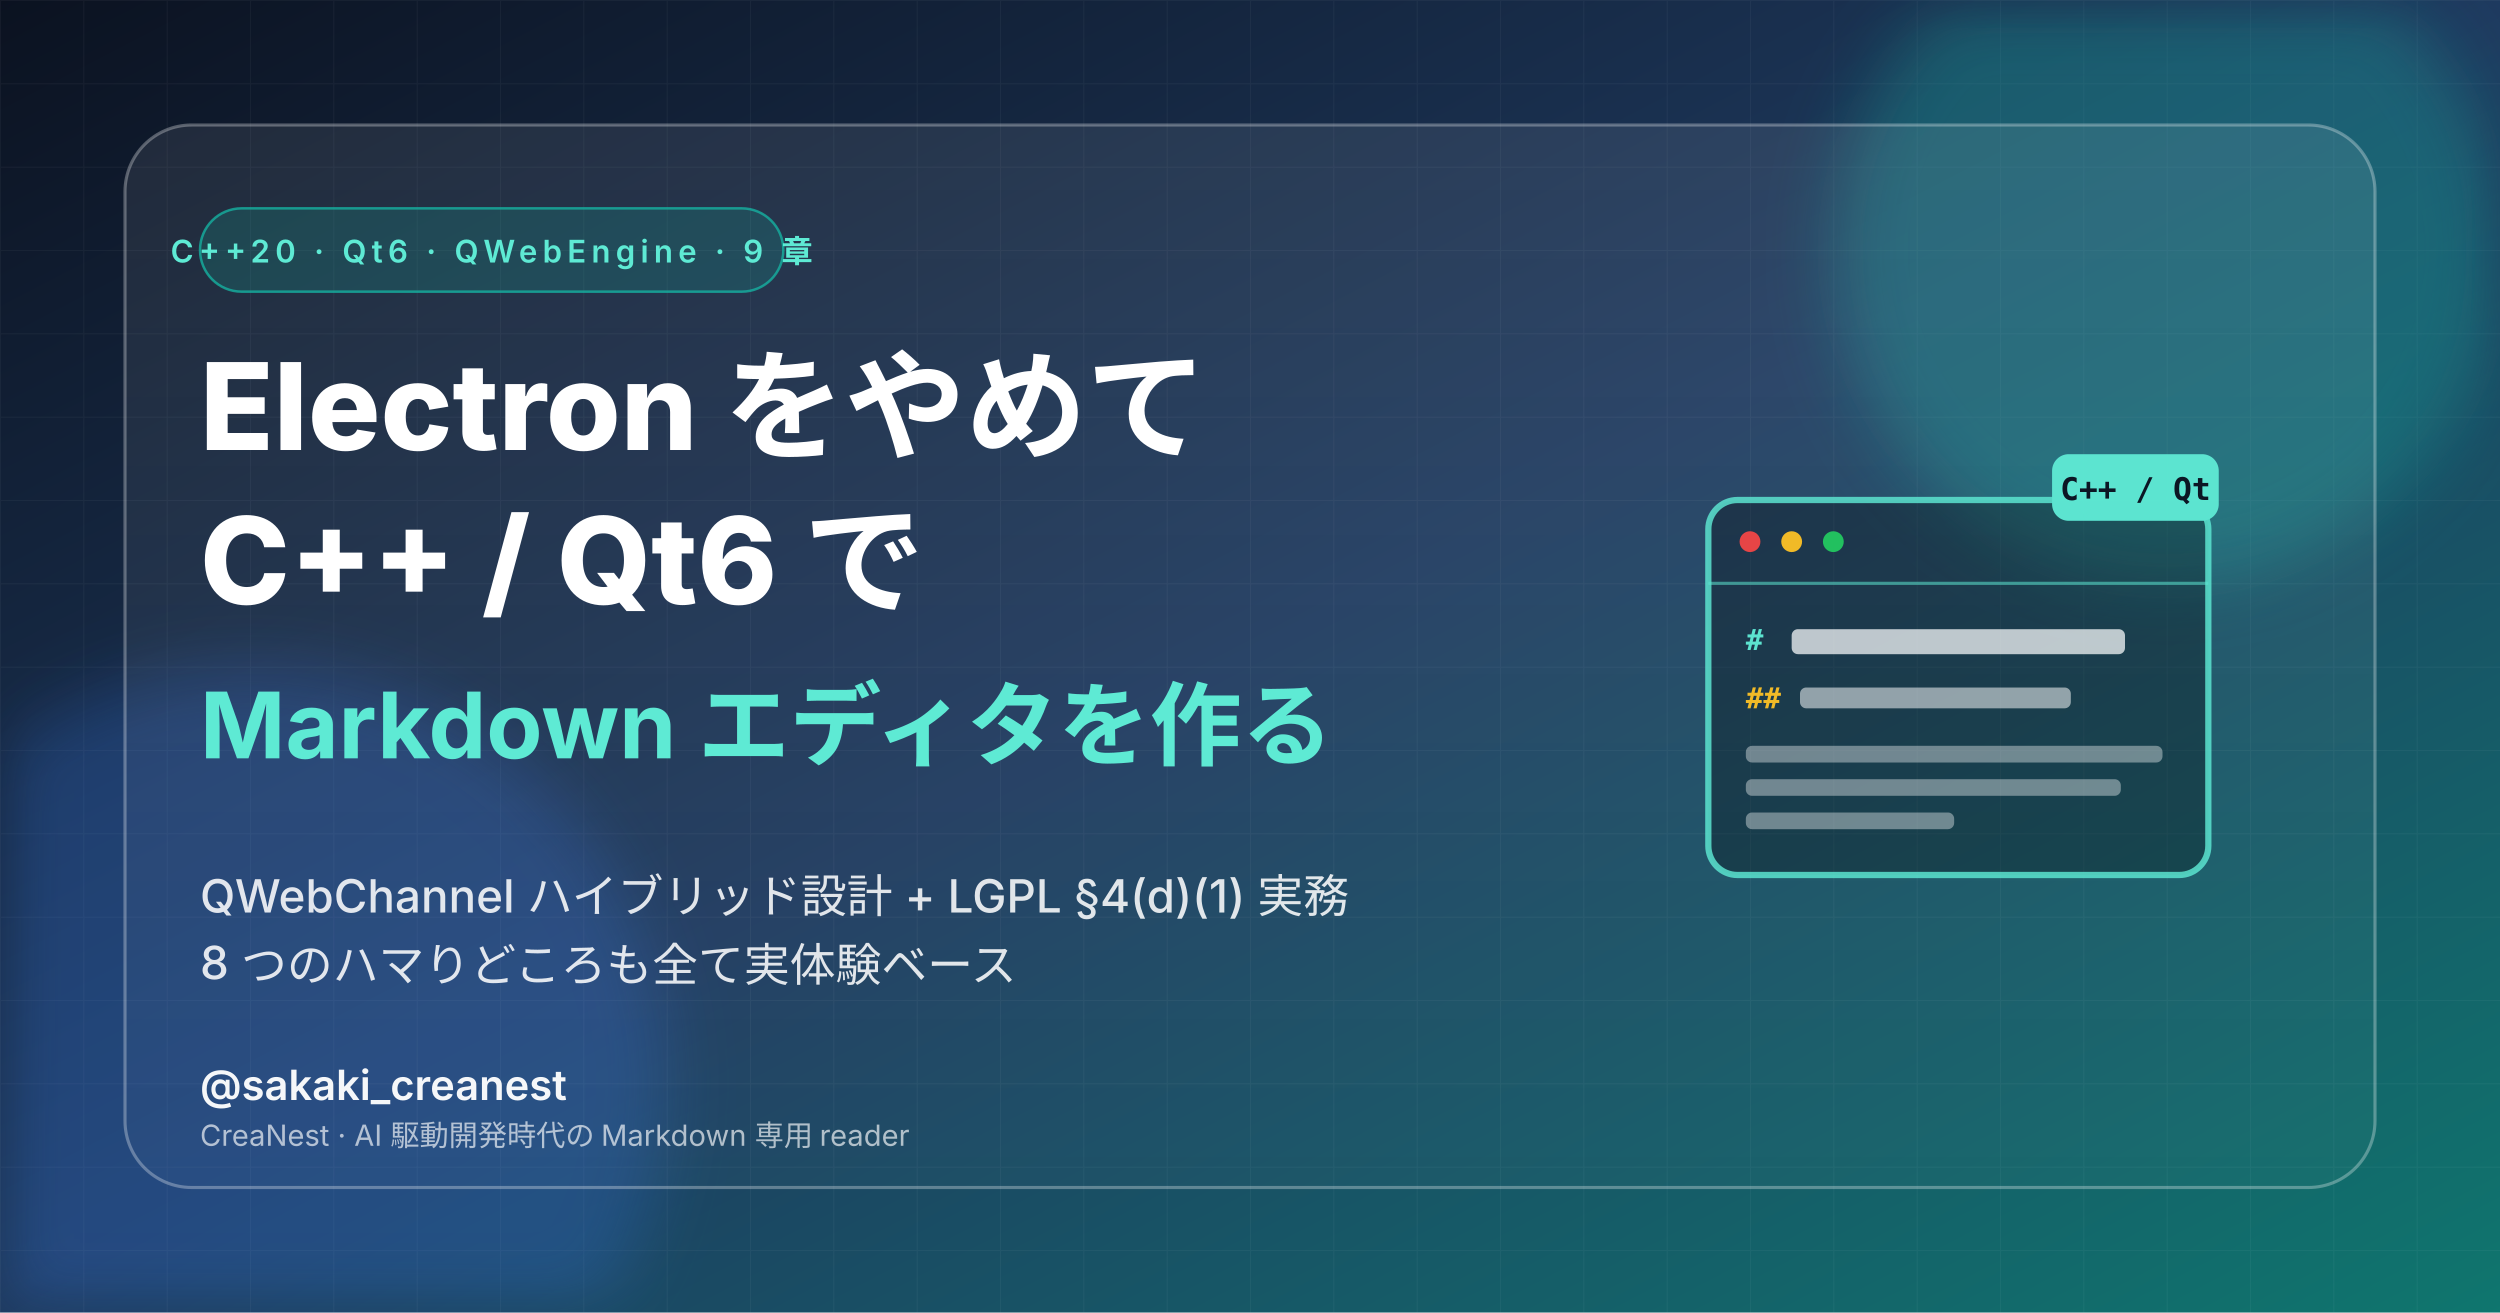
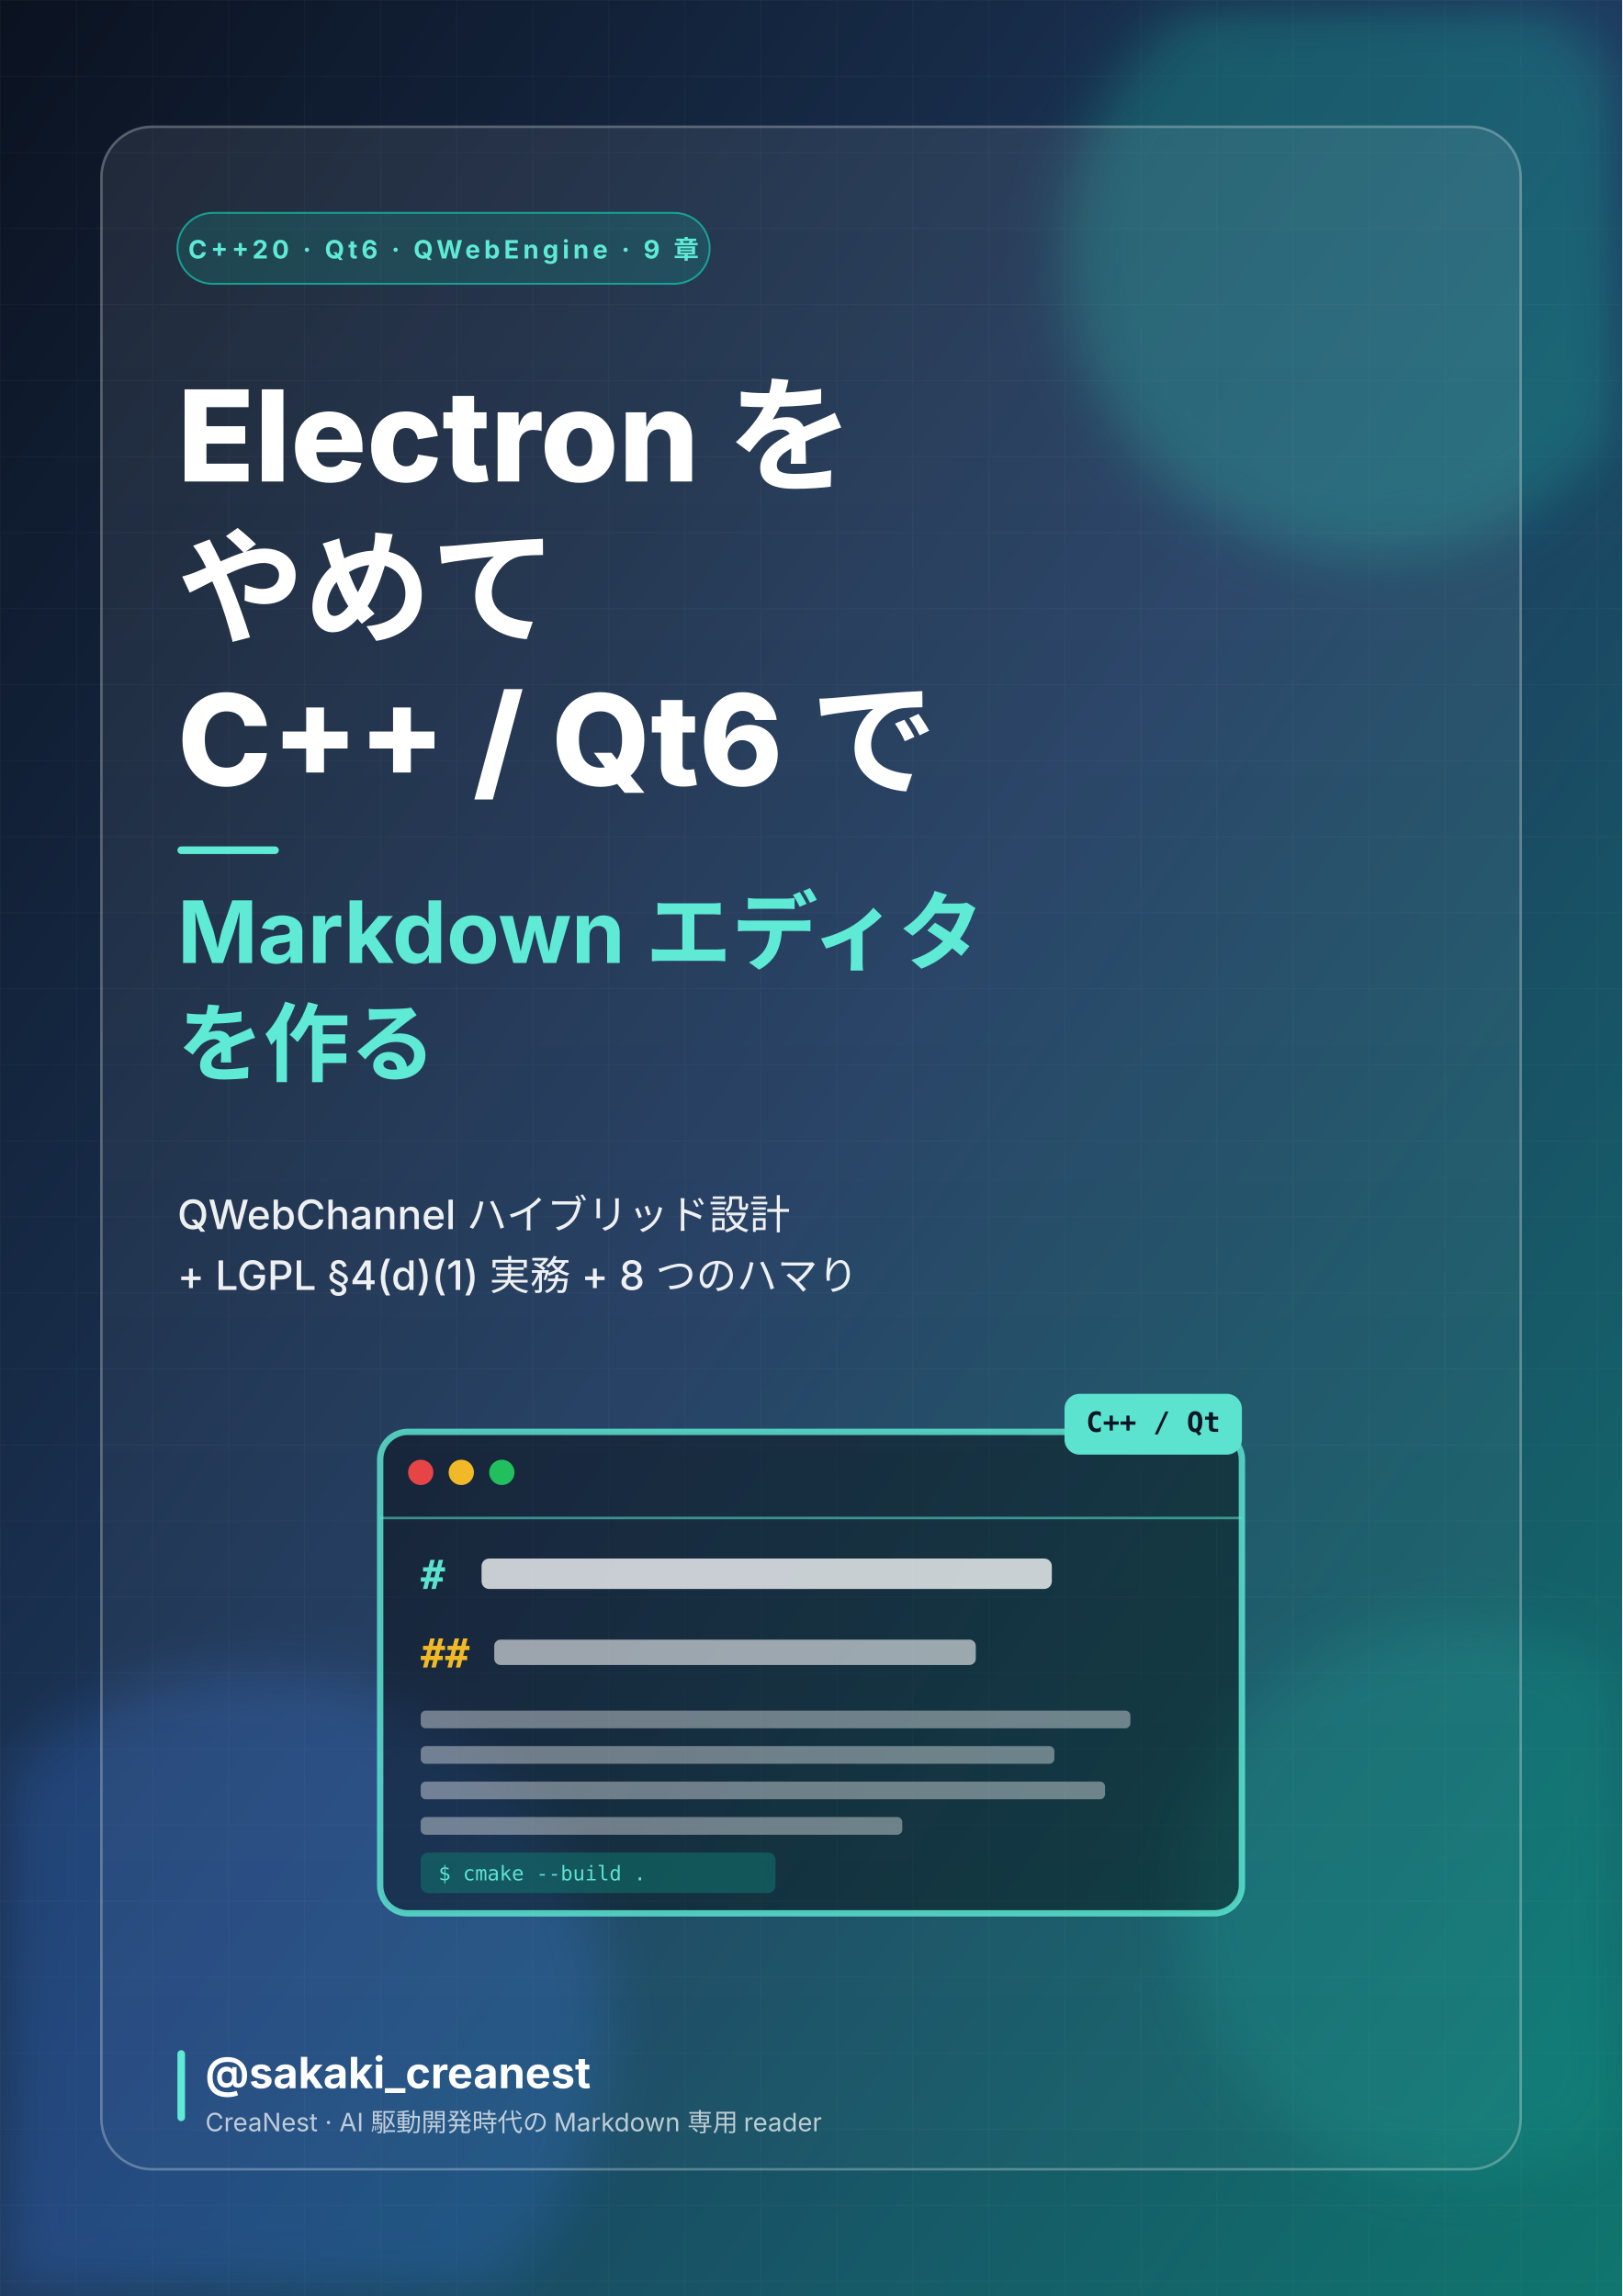
- <svg xmlns="http://www.w3.org/2000/svg" viewBox="0 0 1200 630" width="1200" height="630">
+ <svg xmlns="http://www.w3.org/2000/svg" viewBox="0 0 1280 1812" width="1280" height="1812">
  <defs>
    <linearGradient id="bg" x1="0%" y1="0%" x2="100%" y2="100%">
      <stop offset="0%" stop-color="#0b1220" />
      <stop offset="50%" stop-color="#1e3a5f" />
      <stop offset="100%" stop-color="#0f766e" />
    </linearGradient>
    <linearGradient id="card" x1="0%" y1="0%" x2="0%" y2="100%">
      <stop offset="0%" stop-color="rgba(255,255,255,0.08)" />
      <stop offset="100%" stop-color="rgba(255,255,255,0.02)" />
    </linearGradient>
    <filter id="soft" x="-10%" y="-10%" width="120%" height="120%">
-       <feGaussianBlur stdDeviation="16" />
+       <feGaussianBlur stdDeviation="22" />
    </filter>
-     <pattern id="grid" width="40" height="40" patternUnits="userSpaceOnUse">
-       <path d="M 40 0 L 0 0 0 40" fill="none" stroke="rgba(255,255,255,0.04)" stroke-width="1" />
+     <pattern id="grid" width="60" height="60" patternUnits="userSpaceOnUse">
+       <path d="M 60 0 L 0 0 0 60" fill="none" stroke="rgba(255,255,255,0.04)" stroke-width="1" />
    </pattern>
  </defs>
-   <rect width="1200" height="630" fill="url(#bg)" />
-   <rect width="1200" height="630" fill="url(#grid)" />
-   <circle cx="1040" cy="120" r="160" fill="#14b8a6" opacity="0.30" filter="url(#soft)" />
-   <circle cx="120" cy="520" r="200" fill="#3b82f6" opacity="0.22" filter="url(#soft)" />
-   <rect x="60" y="60" width="1080" height="510" rx="32" fill="url(#card)" stroke="rgba(255,255,255,0.30)" stroke-width="1.5" />
-   <g transform="translate(96, 100)">
-     <rect width="280" height="40" rx="20" fill="rgba(20, 184, 166, 0.18)" stroke="rgba(20, 184, 166, 0.75)" stroke-width="1.2" />
-     <text x="140" y="26" text-anchor="middle" font-family="-apple-system, 'Helvetica Neue', monospace" font-size="15" font-weight="600" fill="#5eead4" letter-spacing="2.5">C++20 · Qt6 · QWebEngine · 9 章</text>
+   <rect width="1280" height="1812" fill="url(#bg)" />
+   <rect width="1280" height="1812" fill="url(#grid)" />
+   <circle cx="1080" cy="200" r="240" fill="#14b8a6" opacity="0.30" filter="url(#soft)" />
+   <circle cx="200" cy="1600" r="280" fill="#3b82f6" opacity="0.22" filter="url(#soft)" />
+   <circle cx="1150" cy="1500" r="220" fill="#14b8a6" opacity="0.18" filter="url(#soft)" />
+   <rect x="80" y="100" width="1120" height="1612" rx="40" fill="url(#card)" stroke="rgba(255,255,255,0.28)" stroke-width="2" />
+   <g transform="translate(140, 168)">
+     <rect width="420" height="56" rx="28" fill="rgba(20, 184, 166, 0.18)" stroke="rgba(20, 184, 166, 0.80)" stroke-width="1.5" />
+     <text x="210" y="36" text-anchor="middle" font-family="-apple-system, 'Helvetica Neue', monospace" font-size="20" font-weight="700" fill="#5eead4" letter-spacing="3">C++20 · Qt6 · QWebEngine · 9 章</text>
  </g>
-   <text x="96" y="216" font-family="-apple-system, BlinkMacSystemFont, 'Hiragino Sans', 'Yu Gothic', sans-serif" font-size="58" font-weight="800" fill="#ffffff">Electron をやめて</text>
-   <text x="96" y="290" font-family="-apple-system, BlinkMacSystemFont, 'Hiragino Sans', 'Yu Gothic', sans-serif" font-size="58" font-weight="800" fill="#ffffff">C++ / Qt6 で</text>
-   <text x="96" y="364" font-family="-apple-system, BlinkMacSystemFont, 'Hiragino Sans', 'Yu Gothic', sans-serif" font-size="44" font-weight="700" fill="#5eead4">Markdown エディタを作る</text>
-   <text x="96" y="438" font-family="-apple-system, BlinkMacSystemFont, 'Hiragino Sans', 'Yu Gothic', sans-serif" font-size="22" font-weight="500" fill="rgba(255,255,255,0.86)">QWebChannel ハイブリッド設計 + LGPL §4(d)(1) 実務</text>
-   <text x="96" y="470" font-family="-apple-system, BlinkMacSystemFont, 'Hiragino Sans', 'Yu Gothic', sans-serif" font-size="22" font-weight="500" fill="rgba(255,255,255,0.86)">8 つのハマりどころも全て実体験ベース</text>
-   <text x="96" y="528" font-family="-apple-system, BlinkMacSystemFont, 'Helvetica Neue', sans-serif" font-size="20" font-weight="600" fill="rgba(255,255,255,0.95)">@sakaki_creanest</text>
-   <text x="96" y="550" font-family="-apple-system, BlinkMacSystemFont, 'Helvetica Neue', sans-serif" font-size="14" fill="rgba(255,255,255,0.65)">CreaNest · AI 駆動開発時代の Markdown 専用 reader</text>
-   <g transform="translate(820, 240)" opacity="0.95">
-     <rect x="0" y="0" width="240" height="180" rx="14" fill="rgba(0,0,0,0.30)" stroke="rgba(94, 234, 212, 0.85)" stroke-width="3" />
-     <circle cx="20" cy="20" r="5" fill="#ef4444" />
-     <circle cx="40" cy="20" r="5" fill="#fbbf24" />
-     <circle cx="60" cy="20" r="5" fill="#22c55e" />
-     <line x1="0" y1="40" x2="240" y2="40" stroke="rgba(94, 234, 212, 0.55)" stroke-width="1.5" />
-     <text x="18" y="72" font-family="ui-monospace, 'SF Mono', monospace" font-size="14" fill="#5eead4" font-weight="700">#</text>
-     <rect x="40" y="62" width="160" height="12" rx="3" fill="rgba(255,255,255,0.75)" />
-     <text x="18" y="100" font-family="ui-monospace, 'SF Mono', monospace" font-size="14" fill="#fbbf24" font-weight="700">##</text>
-     <rect x="44" y="90" width="130" height="10" rx="3" fill="rgba(255,255,255,0.55)" />
-     <rect x="18" y="118" width="200" height="8" rx="3" fill="rgba(255,255,255,0.40)" />
-     <rect x="18" y="134" width="180" height="8" rx="3" fill="rgba(255,255,255,0.40)" />
-     <rect x="18" y="150" width="100" height="8" rx="3" fill="rgba(255,255,255,0.40)" />
-     <g transform="translate(165, 0)">
-       <rect x="0" y="-22" width="80" height="32" rx="8" fill="#5eead4" />
-       <text x="40" y="0" text-anchor="middle" font-family="ui-monospace, 'SF Mono', monospace" font-size="15" font-weight="800" fill="#0b1220">C++ / Qt</text>
+   <text x="140" y="380" font-family="-apple-system, BlinkMacSystemFont, 'Hiragino Sans', 'Yu Gothic', sans-serif" font-size="100" font-weight="800" fill="#ffffff">Electron を</text>
+   <text x="140" y="500" font-family="-apple-system, BlinkMacSystemFont, 'Hiragino Sans', 'Yu Gothic', sans-serif" font-size="100" font-weight="800" fill="#ffffff">やめて</text>
+   <text x="140" y="620" font-family="-apple-system, BlinkMacSystemFont, 'Hiragino Sans', 'Yu Gothic', sans-serif" font-size="100" font-weight="800" fill="#ffffff">C++ / Qt6 で</text>
+   <rect x="140" y="668" width="80" height="6" rx="3" fill="#5eead4" />
+   <text x="140" y="760" font-family="-apple-system, BlinkMacSystemFont, 'Hiragino Sans', 'Yu Gothic', sans-serif" font-size="68" font-weight="700" fill="#5eead4">Markdown エディタ</text>
+   <text x="140" y="848" font-family="-apple-system, BlinkMacSystemFont, 'Hiragino Sans', 'Yu Gothic', sans-serif" font-size="68" font-weight="700" fill="#5eead4">を作る</text>
+   <text x="140" y="970" font-family="-apple-system, BlinkMacSystemFont, 'Hiragino Sans', 'Yu Gothic', sans-serif" font-size="32" font-weight="500" fill="rgba(255,255,255,0.92)">QWebChannel ハイブリッド設計</text>
+   <text x="140" y="1018" font-family="-apple-system, BlinkMacSystemFont, 'Hiragino Sans', 'Yu Gothic', sans-serif" font-size="32" font-weight="500" fill="rgba(255,255,255,0.92)">+ LGPL §4(d)(1) 実務 + 8 つのハマり</text>
+   <g transform="translate(300, 1130)" opacity="0.95">
+     <rect x="0" y="0" width="680" height="380" rx="22" fill="rgba(0,0,0,0.40)" stroke="rgba(94, 234, 212, 0.85)" stroke-width="5" />
+     <circle cx="32" cy="32" r="10" fill="#ef4444" />
+     <circle cx="64" cy="32" r="10" fill="#fbbf24" />
+     <circle cx="96" cy="32" r="10" fill="#22c55e" />
+     <line x1="0" y1="68" x2="680" y2="68" stroke="rgba(94, 234, 212, 0.55)" stroke-width="2" />
+     <text x="32" y="124" font-family="ui-monospace, 'SF Mono', monospace" font-size="32" fill="#5eead4" font-weight="700">#</text>
+     <rect x="80" y="100" width="450" height="24" rx="6" fill="rgba(255,255,255,0.80)" />
+     <text x="32" y="186" font-family="ui-monospace, 'SF Mono', monospace" font-size="32" fill="#fbbf24" font-weight="700">##</text>
+     <rect x="90" y="164" width="380" height="20" rx="5" fill="rgba(255,255,255,0.60)" />
+     <rect x="32" y="220" width="560" height="14" rx="4" fill="rgba(255,255,255,0.40)" />
+     <rect x="32" y="248" width="500" height="14" rx="4" fill="rgba(255,255,255,0.40)" />
+     <rect x="32" y="276" width="540" height="14" rx="4" fill="rgba(255,255,255,0.40)" />
+     <rect x="32" y="304" width="380" height="14" rx="4" fill="rgba(255,255,255,0.40)" />
+     <rect x="32" y="332" width="280" height="32" rx="6" fill="rgba(15, 118, 110, 0.55)" />
+     <text x="46" y="354" font-family="ui-monospace, 'SF Mono', monospace" font-size="16" fill="#5eead4">$ cmake --build .</text>
+     <g transform="translate(540, 0)">
+       <rect x="0" y="-30" width="140" height="48" rx="12" fill="#5eead4" />
+       <text x="70" y="0" text-anchor="middle" font-family="ui-monospace, 'SF Mono', monospace" font-size="22" font-weight="800" fill="#0b1220">C++ / Qt</text>
    </g>
  </g>
+   <g transform="translate(140, 1620)">
+     <rect x="0" y="-2" width="6" height="56" rx="3" fill="#5eead4" />
+     <text x="22" y="28" font-family="-apple-system, BlinkMacSystemFont, 'Helvetica Neue', sans-serif" font-size="34" font-weight="700" fill="#ffffff">@sakaki_creanest</text>
+     <text x="22" y="62" font-family="-apple-system, BlinkMacSystemFont, 'Helvetica Neue', sans-serif" font-size="20" fill="rgba(255,255,255,0.70)">CreaNest · AI 駆動開発時代の Markdown 専用 reader</text>
+   </g>
</svg>
